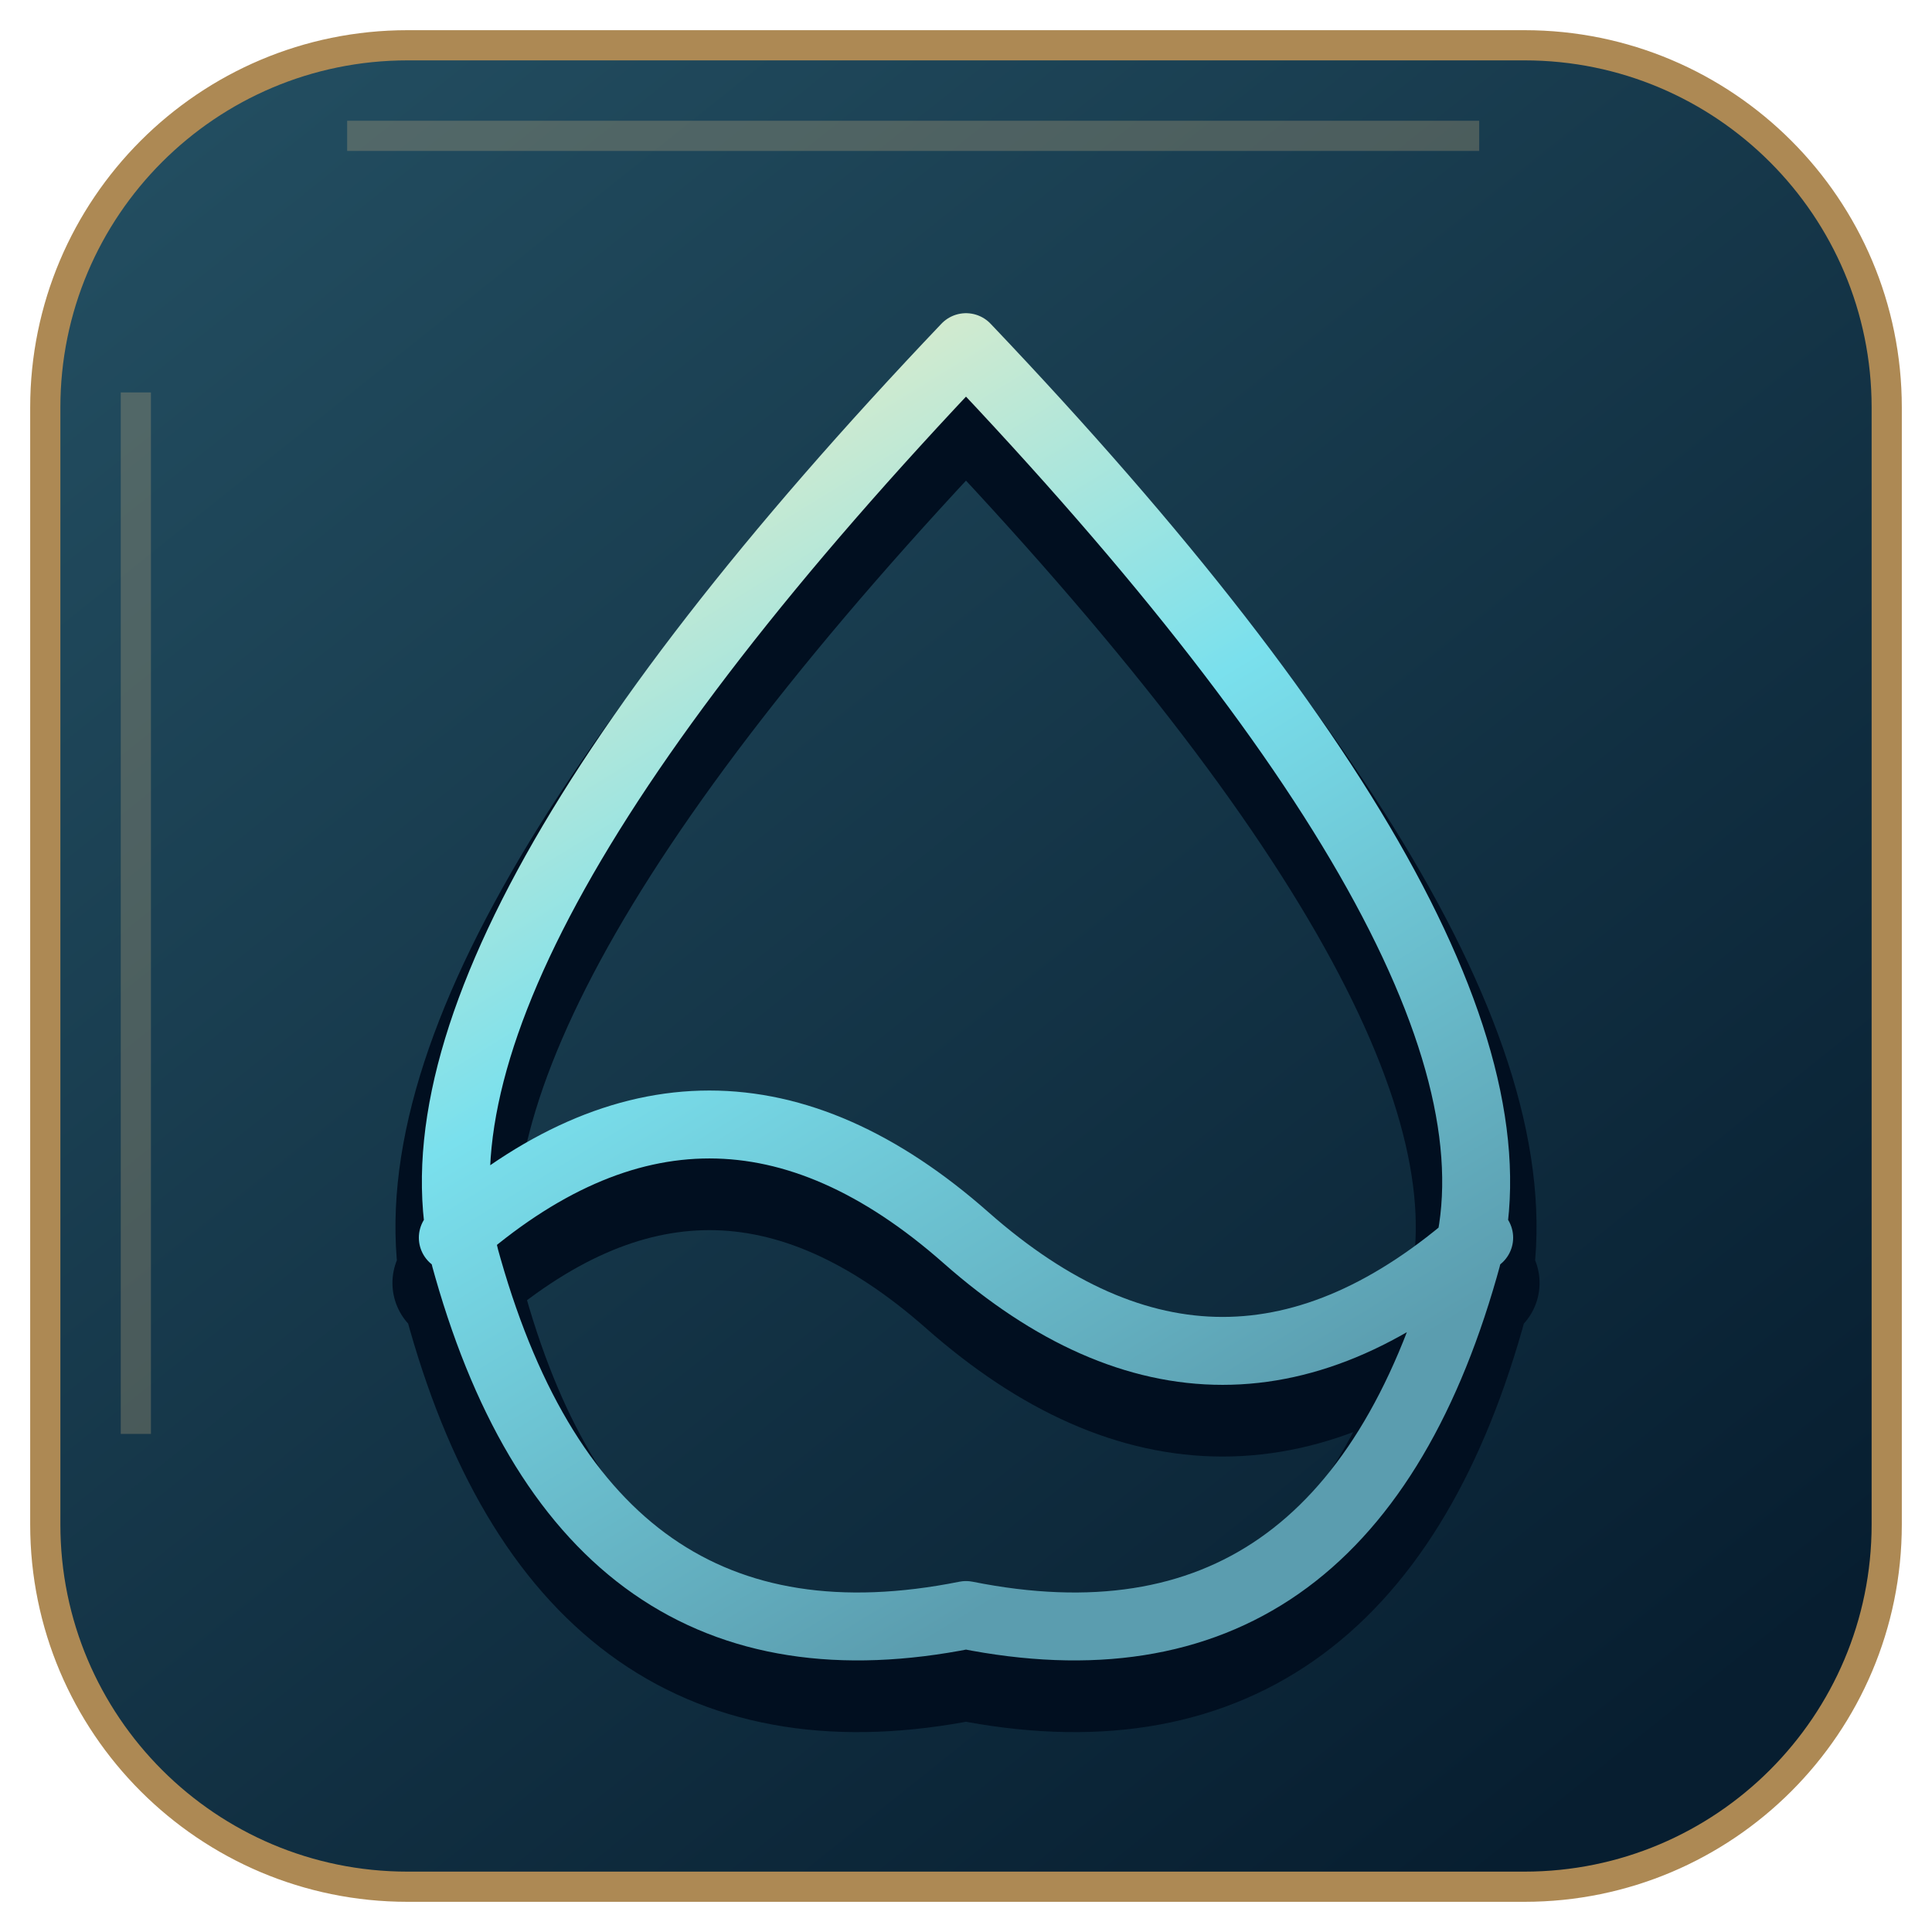
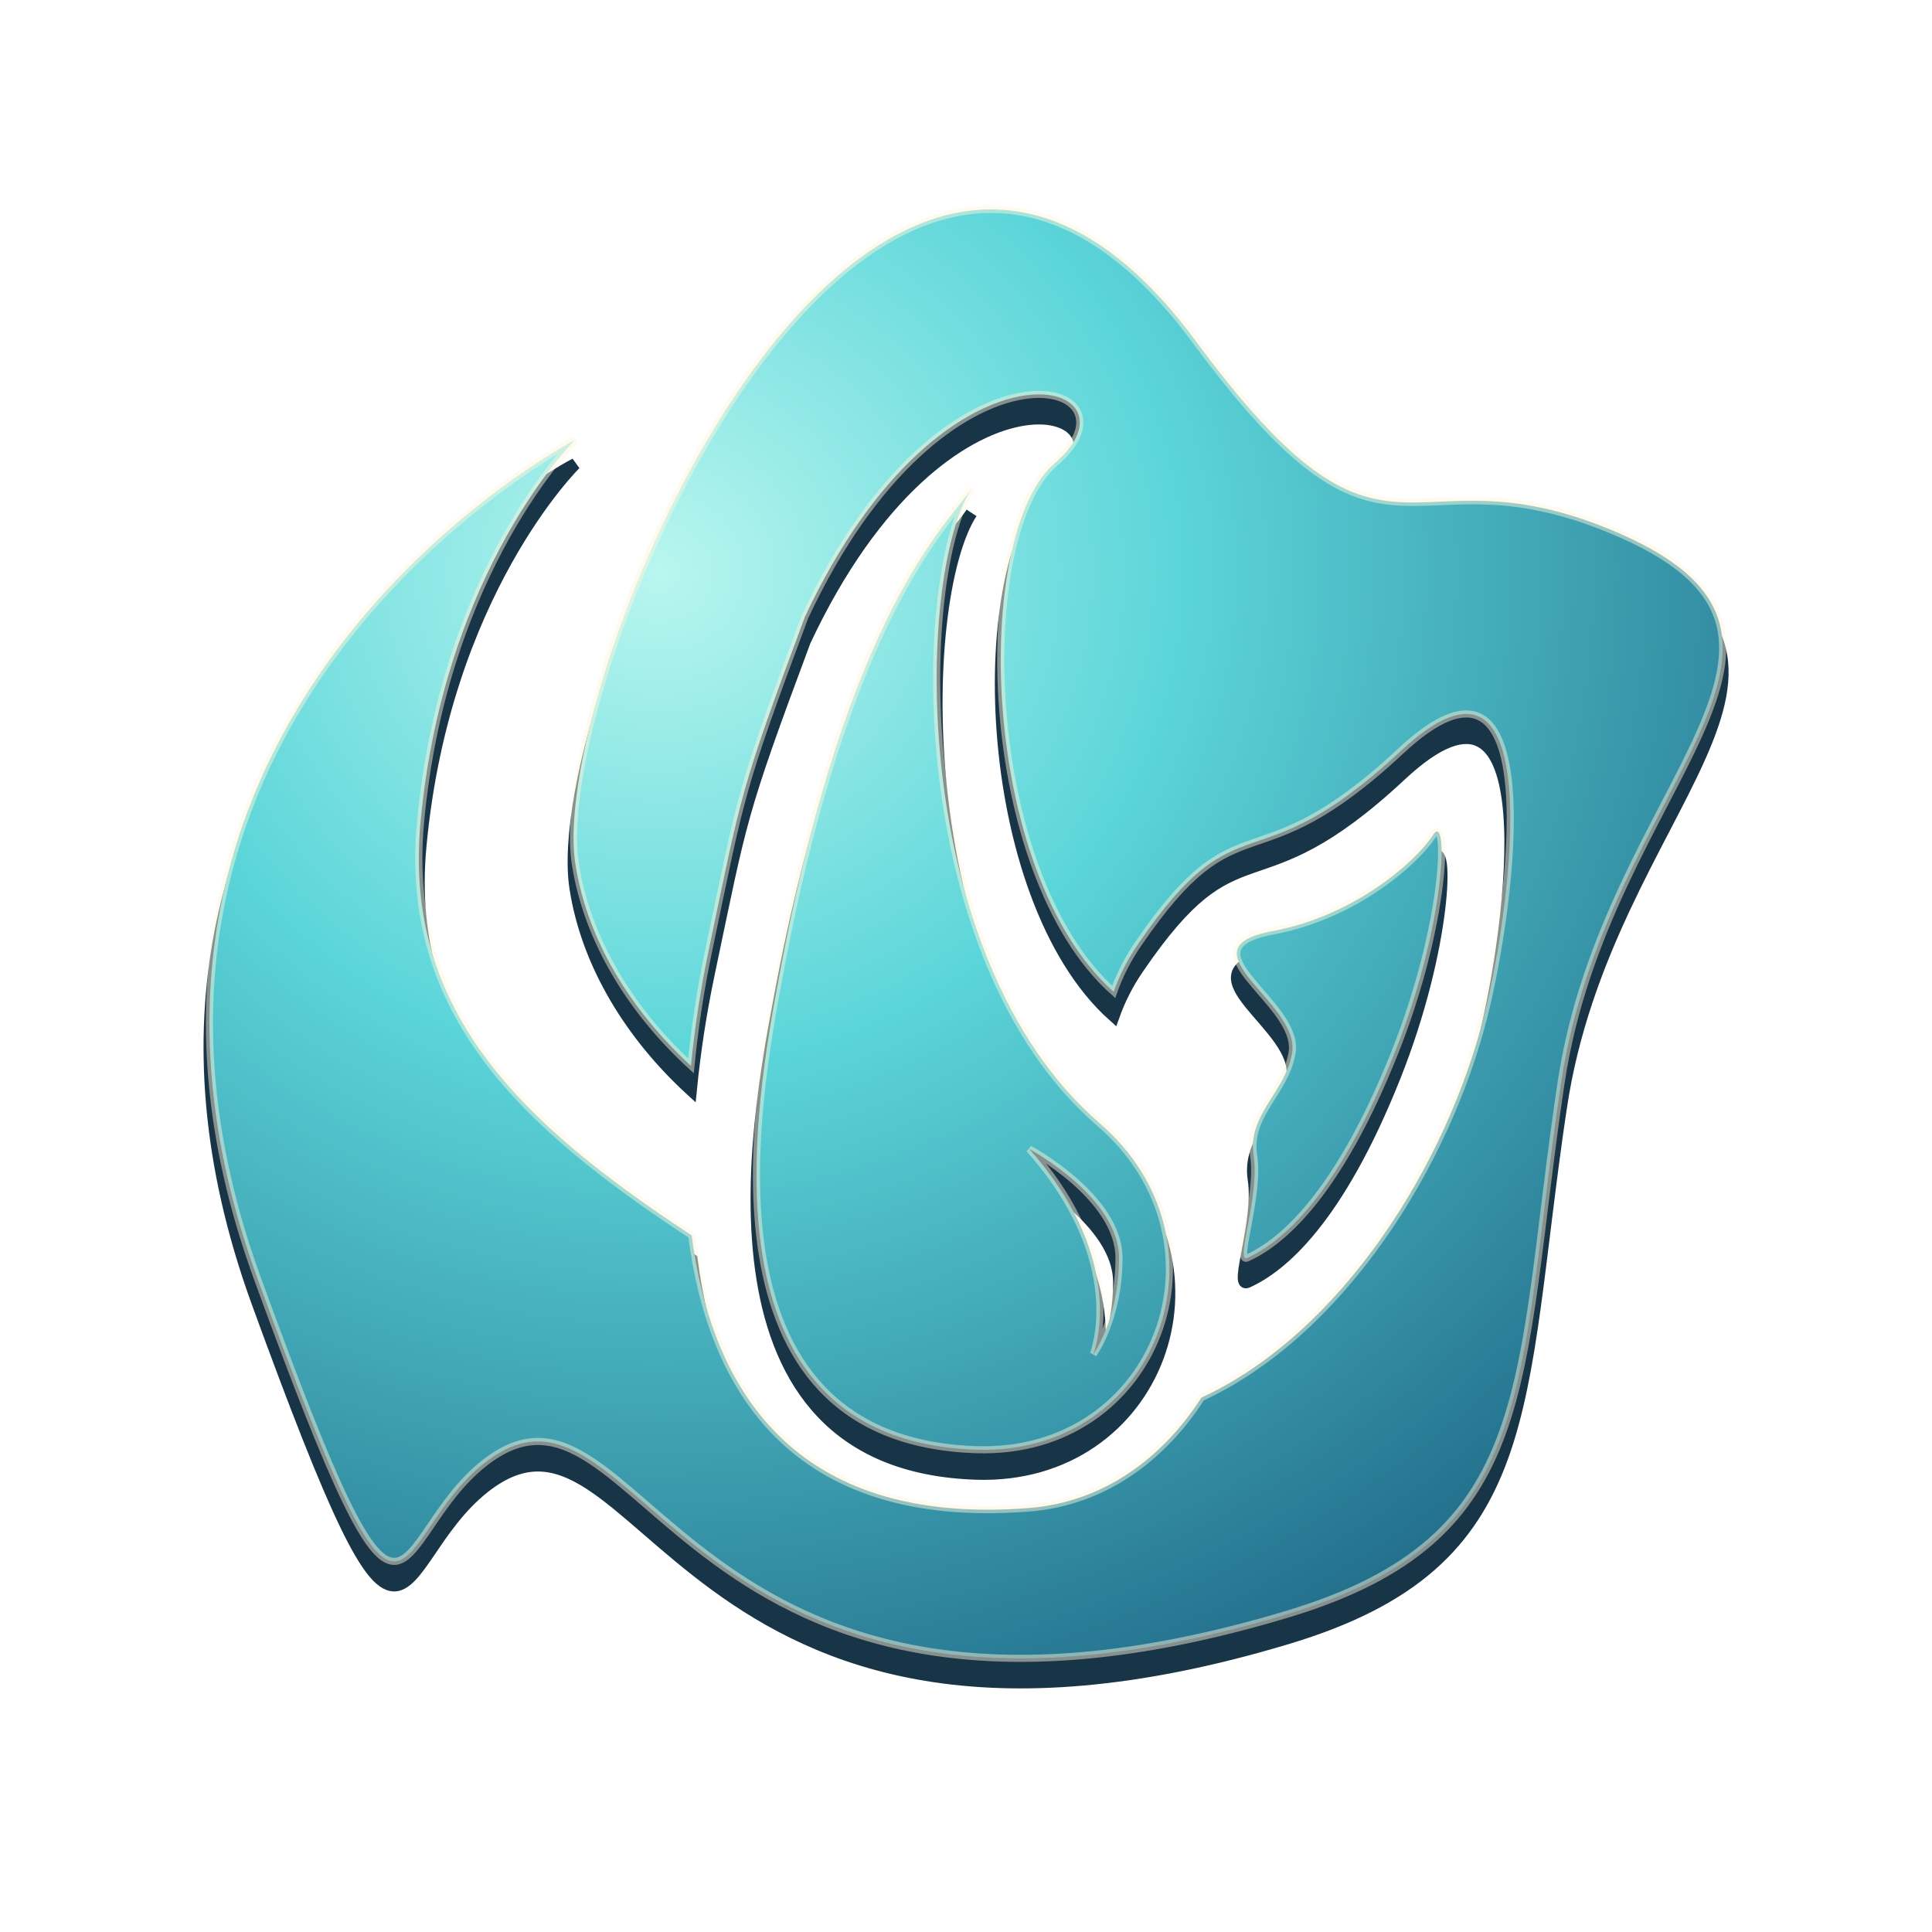
- <svg xmlns="http://www.w3.org/2000/svg" width="128" height="128" viewBox="0 0 128 128">
+ <svg xmlns="http://www.w3.org/2000/svg" width="384" height="384" viewBox="0 0 120 120">
  <defs>
-     <linearGradient id="fond" x2="0.8" y2="1">
-       <stop stop-color="#245063" />
-       <stop offset="1" stop-color="#071e30" />
+     <linearGradient id="bronze" x1="0" y1="0" x2=".25" y2="1">
+       <stop stop-color="#fff0c7" />
+       <stop offset=".3" stop-color="#d8b37c" />
+       <stop offset=".65" stop-color="#9b7449" />
+       <stop offset="1" stop-color="#e1c396" />
    </linearGradient>
-     <linearGradient id="metal" x2="0.5" y2="1">
-       <stop stop-color="#fff0bf" />
-       <stop offset="0.5" stop-color="#7ae0ed" />
-       <stop offset="1" stop-color="#5b9daf" />
+     <linearGradient id="email" x1=".2" y1="0" x2=".75" y2="1">
+       <stop stop-color="#73c9c8" />
+       <stop offset=".36" stop-color="#328b98" />
+       <stop offset="1" stop-color="#184a60" />
    </linearGradient>
+     <linearGradient id="profond" x2=".4" y2="1">
+       <stop stop-color="#32667b" />
+       <stop offset="1" stop-color="#19394f" />
+     </linearGradient>
+     <linearGradient id="ivoire" x2=".4" y2="1">
+       <stop stop-color="#fff9e9" />
+       <stop offset="1" stop-color="#ded4bd" />
+     </linearGradient>
+     <linearGradient id="violet" x2=".5" y2="1">
+       <stop stop-color="#e4d5ff" />
+       <stop offset=".4" stop-color="#ad8cdd" />
+       <stop offset="1" stop-color="#65549b" />
+     </linearGradient>
+     <linearGradient id="argent" x2=".5" y2="1">
+       <stop stop-color="#f3f3ec" />
+       <stop offset=".4" stop-color="#b5c3ce" />
+       <stop offset="1" stop-color="#667991" />
+     </linearGradient>
+     <radialGradient id="ambre" cx=".3" cy=".2" r=".9">
+       <stop stop-color="#fff3ad" />
+       <stop offset=".35" stop-color="#efbc54" />
+       <stop offset=".7" stop-color="#b77728" />
+       <stop offset="1" stop-color="#795021" />
+     </radialGradient>
+     <radialGradient id="verre" cx=".3" cy=".25" r=".85">
+       <stop stop-color="#b9f6ef" />
+       <stop offset=".4" stop-color="#5bd5d9" />
+       <stop offset="1" stop-color="#226e8b" />
+     </radialGradient>
  </defs>
-   <rect x="3" y="3" width="122" height="122" rx="24" fill="url(#fond)" stroke="#ad8954" stroke-width="2" />
-   <path d="M23 9H98M9 26V95" fill="none" stroke="#e5c388" stroke-opacity=".25" stroke-width="2" />
-   <g fill="none" stroke="#010f20" stroke-width="8" stroke-linecap="round" stroke-linejoin="round" transform="translate(0 3)">
-     <path d="M64 23Q25 64 31 84q8 28 33 23 25 5 33-23 6-20-33-61ZM30 82q17-15 34 0t34 0" />
+   <g transform="translate(13 12.5) scale(0.367188)">
+     <path d="M179.906,127.53c14.184-2.648,24.47-12.1,27.11-16.266s2.27,14.855-6.506,36.87c-9.645,24.192-19.179,32.112-24.941,34.7-2.137.96,2.16-10.436,1.084-17.351s5.4-10.687,6.507-17.35C184.586,139.573,163.926,130.514,179.906,127.53Zm-29.278,32.532c23.281,20.09,9.825,56.214-20.909,55.2-48.2-1.592-37.135-59.626-33.312-80.14,11.582-62.13,28.968-76.93,32.532-82.414C119.383,67.408,118.149,132.036,150.628,160.062ZM149.543,199.1s4.338-5.964,4.338-16.266S138.7,164.4,138.7,164.4C155.778,183.648,149.543,199.1,149.543,199.1Zm79.1-45.808c-7.579,50.987-3.484,76.911-46.23,89.78C78.754,274.283,73.269,196.5,46.525,217.536,29.948,230.576,34.7,259.2,8.164,186.365-26.735,90.593,61.907,44.429,61.907,44.429S39.668,66.222,35.725,109.2C32.782,141.259,53.013,160.253,81.6,179.01c3.281,25.6,16.935,49.3,57.1,46.117,12.6-1,22.573-8.469,29.117-18.667,23.648-10.944,41.49-39.3,47.876-64.832,4.753-19.007,11.093-68.107-14.144-44.553s-26.988,7.117-44.414,32.624a34.721,34.721,0,0,0-4.158,8.125c-22.757-20.328-24-77.39-9.939-89.455,16.349-14.025-18.544-24.67-42.292,26.026C89.63,104.216,90.1,104.018,84.479,130.784a182.378,182.378,0,0,0-3.006,19.551C71.4,141.1,63.881,129.057,61.907,116.086c-4.823-31.695,50.5-162.136,104.987-88.321,32.872,44.536,34.853,17.372,70.023,31.822C280.836,77.631,236.228,102.306,228.648,153.293Z" fill="#183447" fill-rule="evenodd" stroke="#183447" stroke-width="2" />
  </g>
-   <g fill="none" stroke="url(#metal)" stroke-width="4.5" stroke-linecap="round" stroke-linejoin="round">
-     <path d="M64 23Q25 64 31 84q8 28 33 23 25 5 33-23 6-20-33-61ZM30 82q17-15 34 0t34 0" />
+   <g transform="translate(13 11) scale(0.367188)">
+     <path d="M179.906,127.53c14.184-2.648,24.47-12.1,27.11-16.266s2.27,14.855-6.506,36.87c-9.645,24.192-19.179,32.112-24.941,34.7-2.137.96,2.16-10.436,1.084-17.351s5.4-10.687,6.507-17.35C184.586,139.573,163.926,130.514,179.906,127.53Zm-29.278,32.532c23.281,20.09,9.825,56.214-20.909,55.2-48.2-1.592-37.135-59.626-33.312-80.14,11.582-62.13,28.968-76.93,32.532-82.414C119.383,67.408,118.149,132.036,150.628,160.062ZM149.543,199.1s4.338-5.964,4.338-16.266S138.7,164.4,138.7,164.4C155.778,183.648,149.543,199.1,149.543,199.1Zm79.1-45.808c-7.579,50.987-3.484,76.911-46.23,89.78C78.754,274.283,73.269,196.5,46.525,217.536,29.948,230.576,34.7,259.2,8.164,186.365-26.735,90.593,61.907,44.429,61.907,44.429S39.668,66.222,35.725,109.2C32.782,141.259,53.013,160.253,81.6,179.01c3.281,25.6,16.935,49.3,57.1,46.117,12.6-1,22.573-8.469,29.117-18.667,23.648-10.944,41.49-39.3,47.876-64.832,4.753-19.007,11.093-68.107-14.144-44.553s-26.988,7.117-44.414,32.624a34.721,34.721,0,0,0-4.158,8.125c-22.757-20.328-24-77.39-9.939-89.455,16.349-14.025-18.544-24.67-42.292,26.026C89.63,104.216,90.1,104.018,84.479,130.784a182.378,182.378,0,0,0-3.006,19.551C71.4,141.1,63.881,129.057,61.907,116.086c-4.823-31.695,50.5-162.136,104.987-88.321,32.872,44.536,34.853,17.372,70.023,31.822C280.836,77.631,236.228,102.306,228.648,153.293Z" fill="url(#verre)" fill-rule="evenodd" />
+     <g opacity=".48">
+       <path d="M179.906,127.53c14.184-2.648,24.47-12.1,27.11-16.266s2.27,14.855-6.506,36.87c-9.645,24.192-19.179,32.112-24.941,34.7-2.137.96,2.16-10.436,1.084-17.351s5.4-10.687,6.507-17.35C184.586,139.573,163.926,130.514,179.906,127.53Zm-29.278,32.532c23.281,20.09,9.825,56.214-20.909,55.2-48.2-1.592-37.135-59.626-33.312-80.14,11.582-62.13,28.968-76.93,32.532-82.414C119.383,67.408,118.149,132.036,150.628,160.062ZM149.543,199.1s4.338-5.964,4.338-16.266S138.7,164.4,138.7,164.4C155.778,183.648,149.543,199.1,149.543,199.1Zm79.1-45.808c-7.579,50.987-3.484,76.911-46.23,89.78C78.754,274.283,73.269,196.5,46.525,217.536,29.948,230.576,34.7,259.2,8.164,186.365-26.735,90.593,61.907,44.429,61.907,44.429S39.668,66.222,35.725,109.2C32.782,141.259,53.013,160.253,81.6,179.01c3.281,25.6,16.935,49.3,57.1,46.117,12.6-1,22.573-8.469,29.117-18.667,23.648-10.944,41.49-39.3,47.876-64.832,4.753-19.007,11.093-68.107-14.144-44.553s-26.988,7.117-44.414,32.624a34.721,34.721,0,0,0-4.158,8.125c-22.757-20.328-24-77.39-9.939-89.455,16.349-14.025-18.544-24.67-42.292,26.026C89.63,104.216,90.1,104.018,84.479,130.784a182.378,182.378,0,0,0-3.006,19.551C71.4,141.1,63.881,129.057,61.907,116.086c-4.823-31.695,50.5-162.136,104.987-88.321,32.872,44.536,34.853,17.372,70.023,31.822C280.836,77.631,236.228,102.306,228.648,153.293Z" fill="none" fill-rule="evenodd" stroke="#fff4d9" stroke-width="1.2" />
+     </g>
  </g>
</svg>
